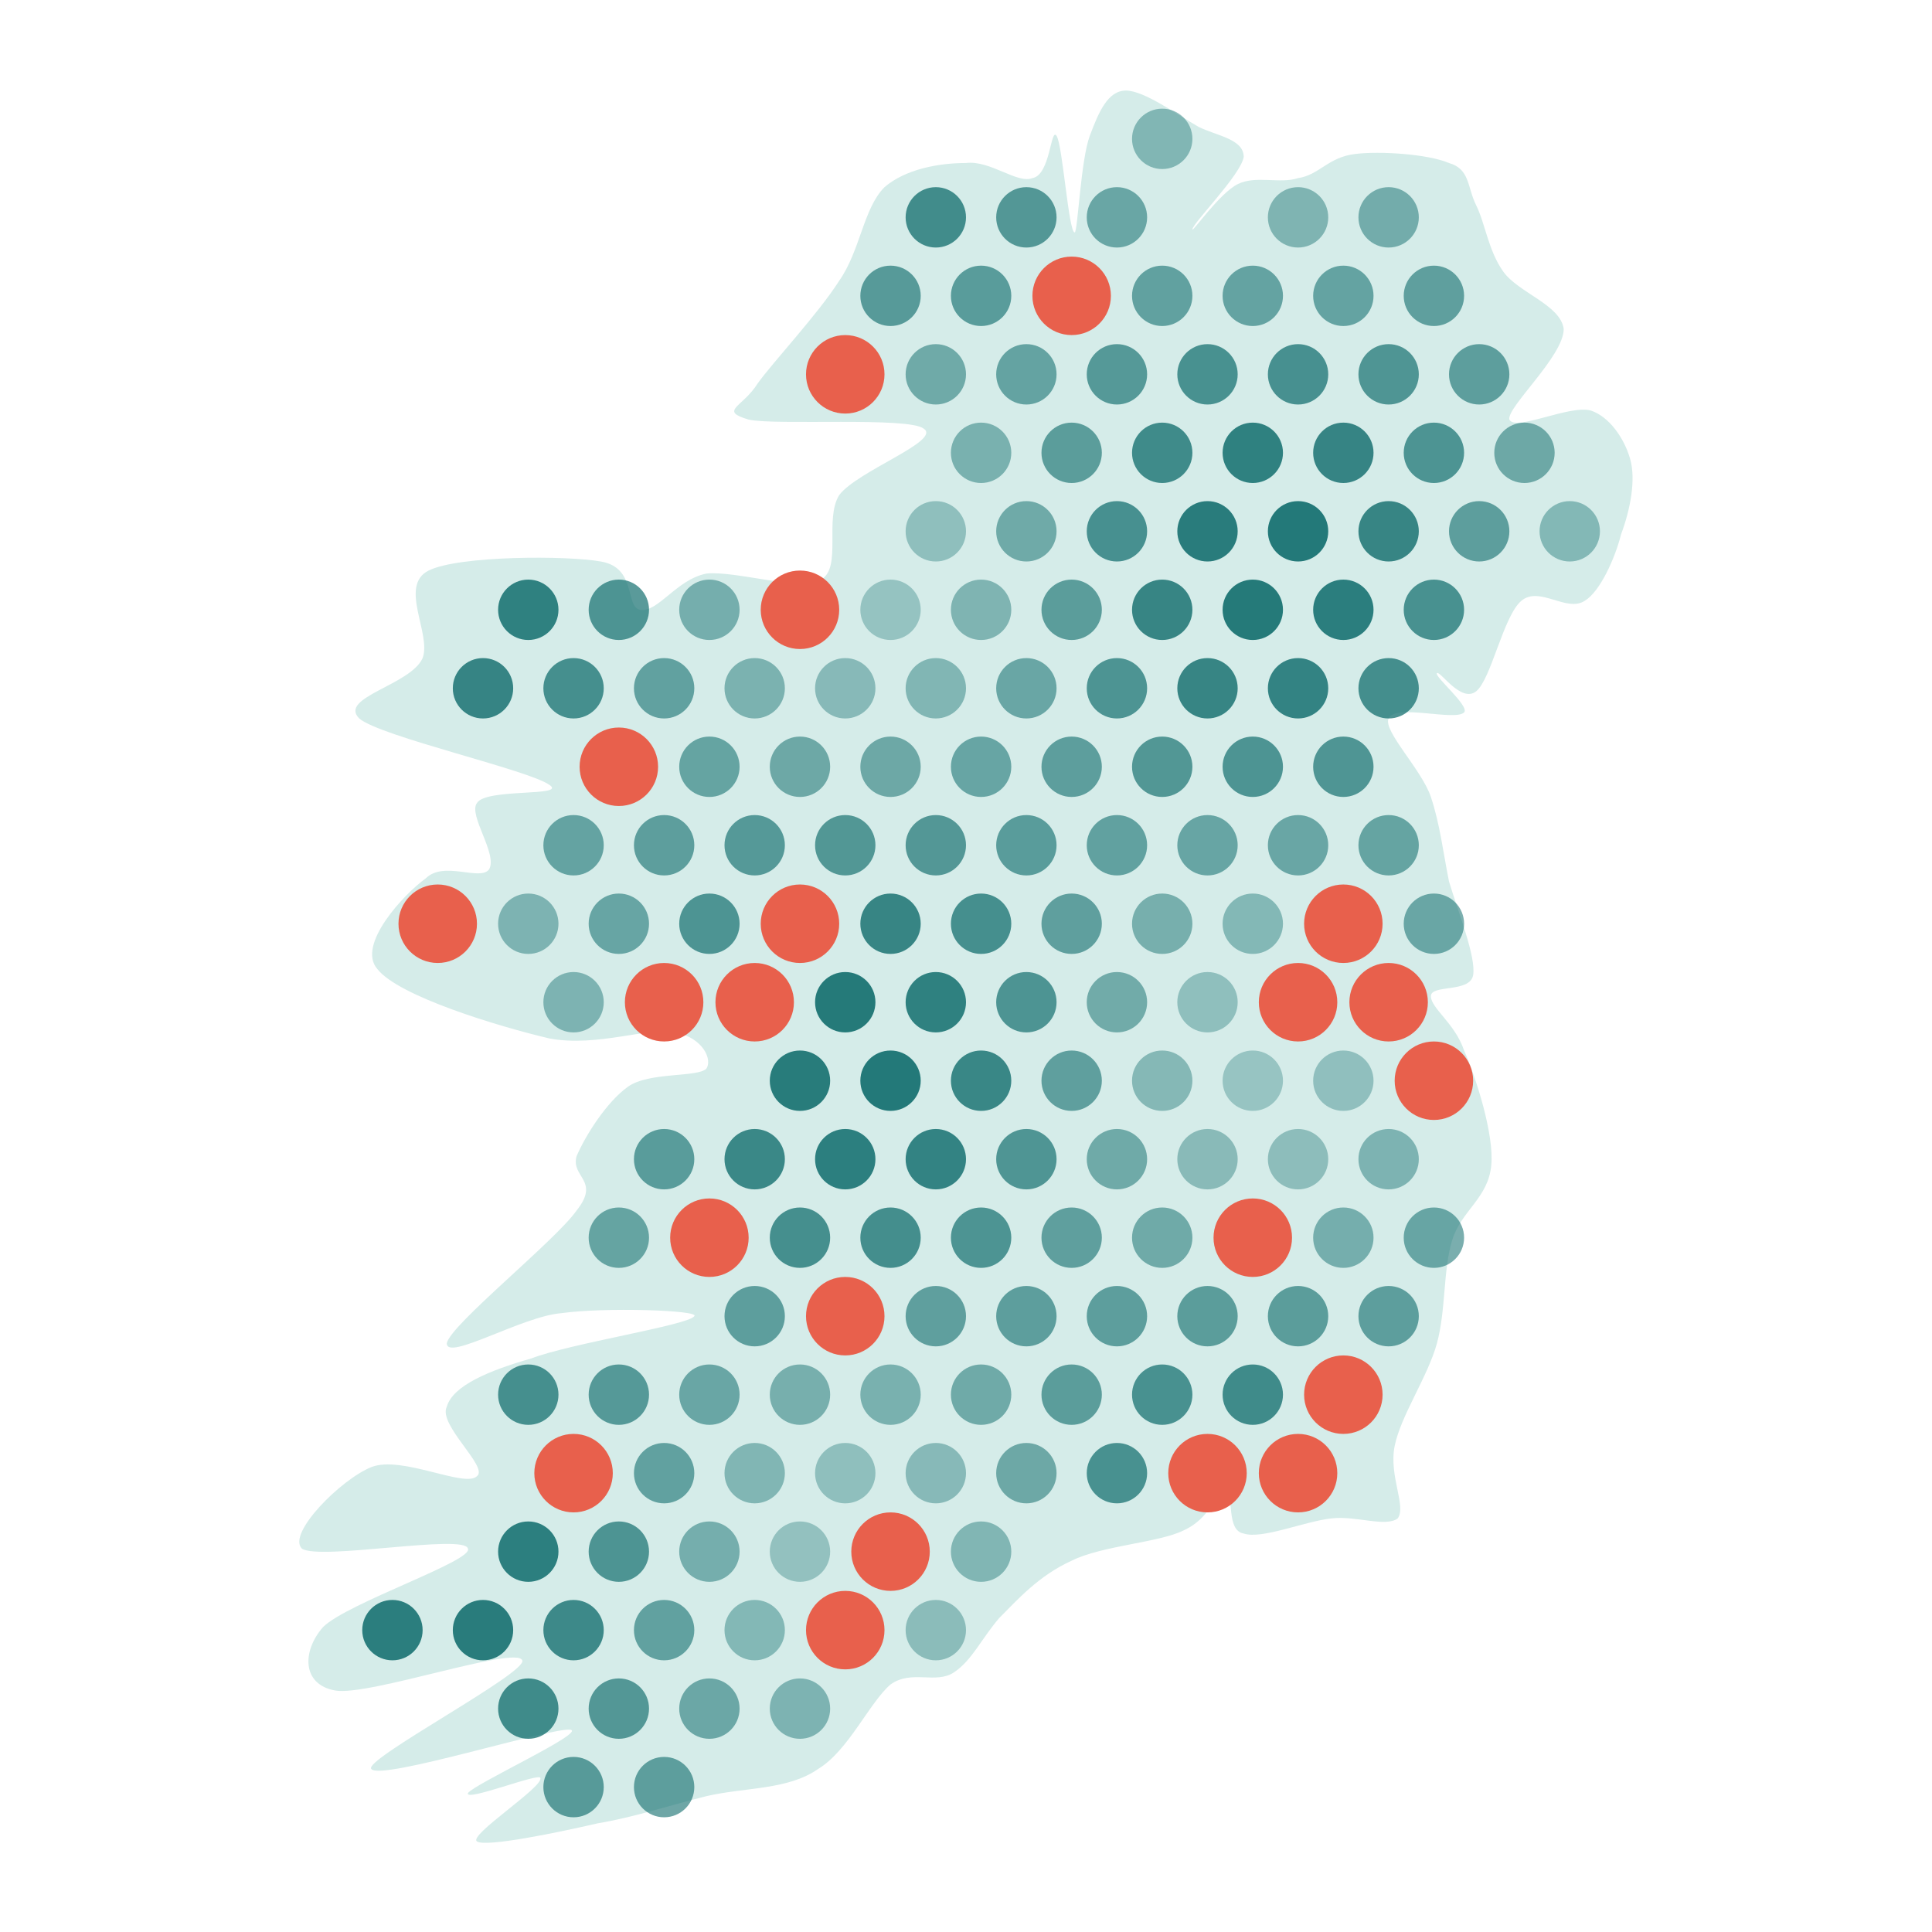
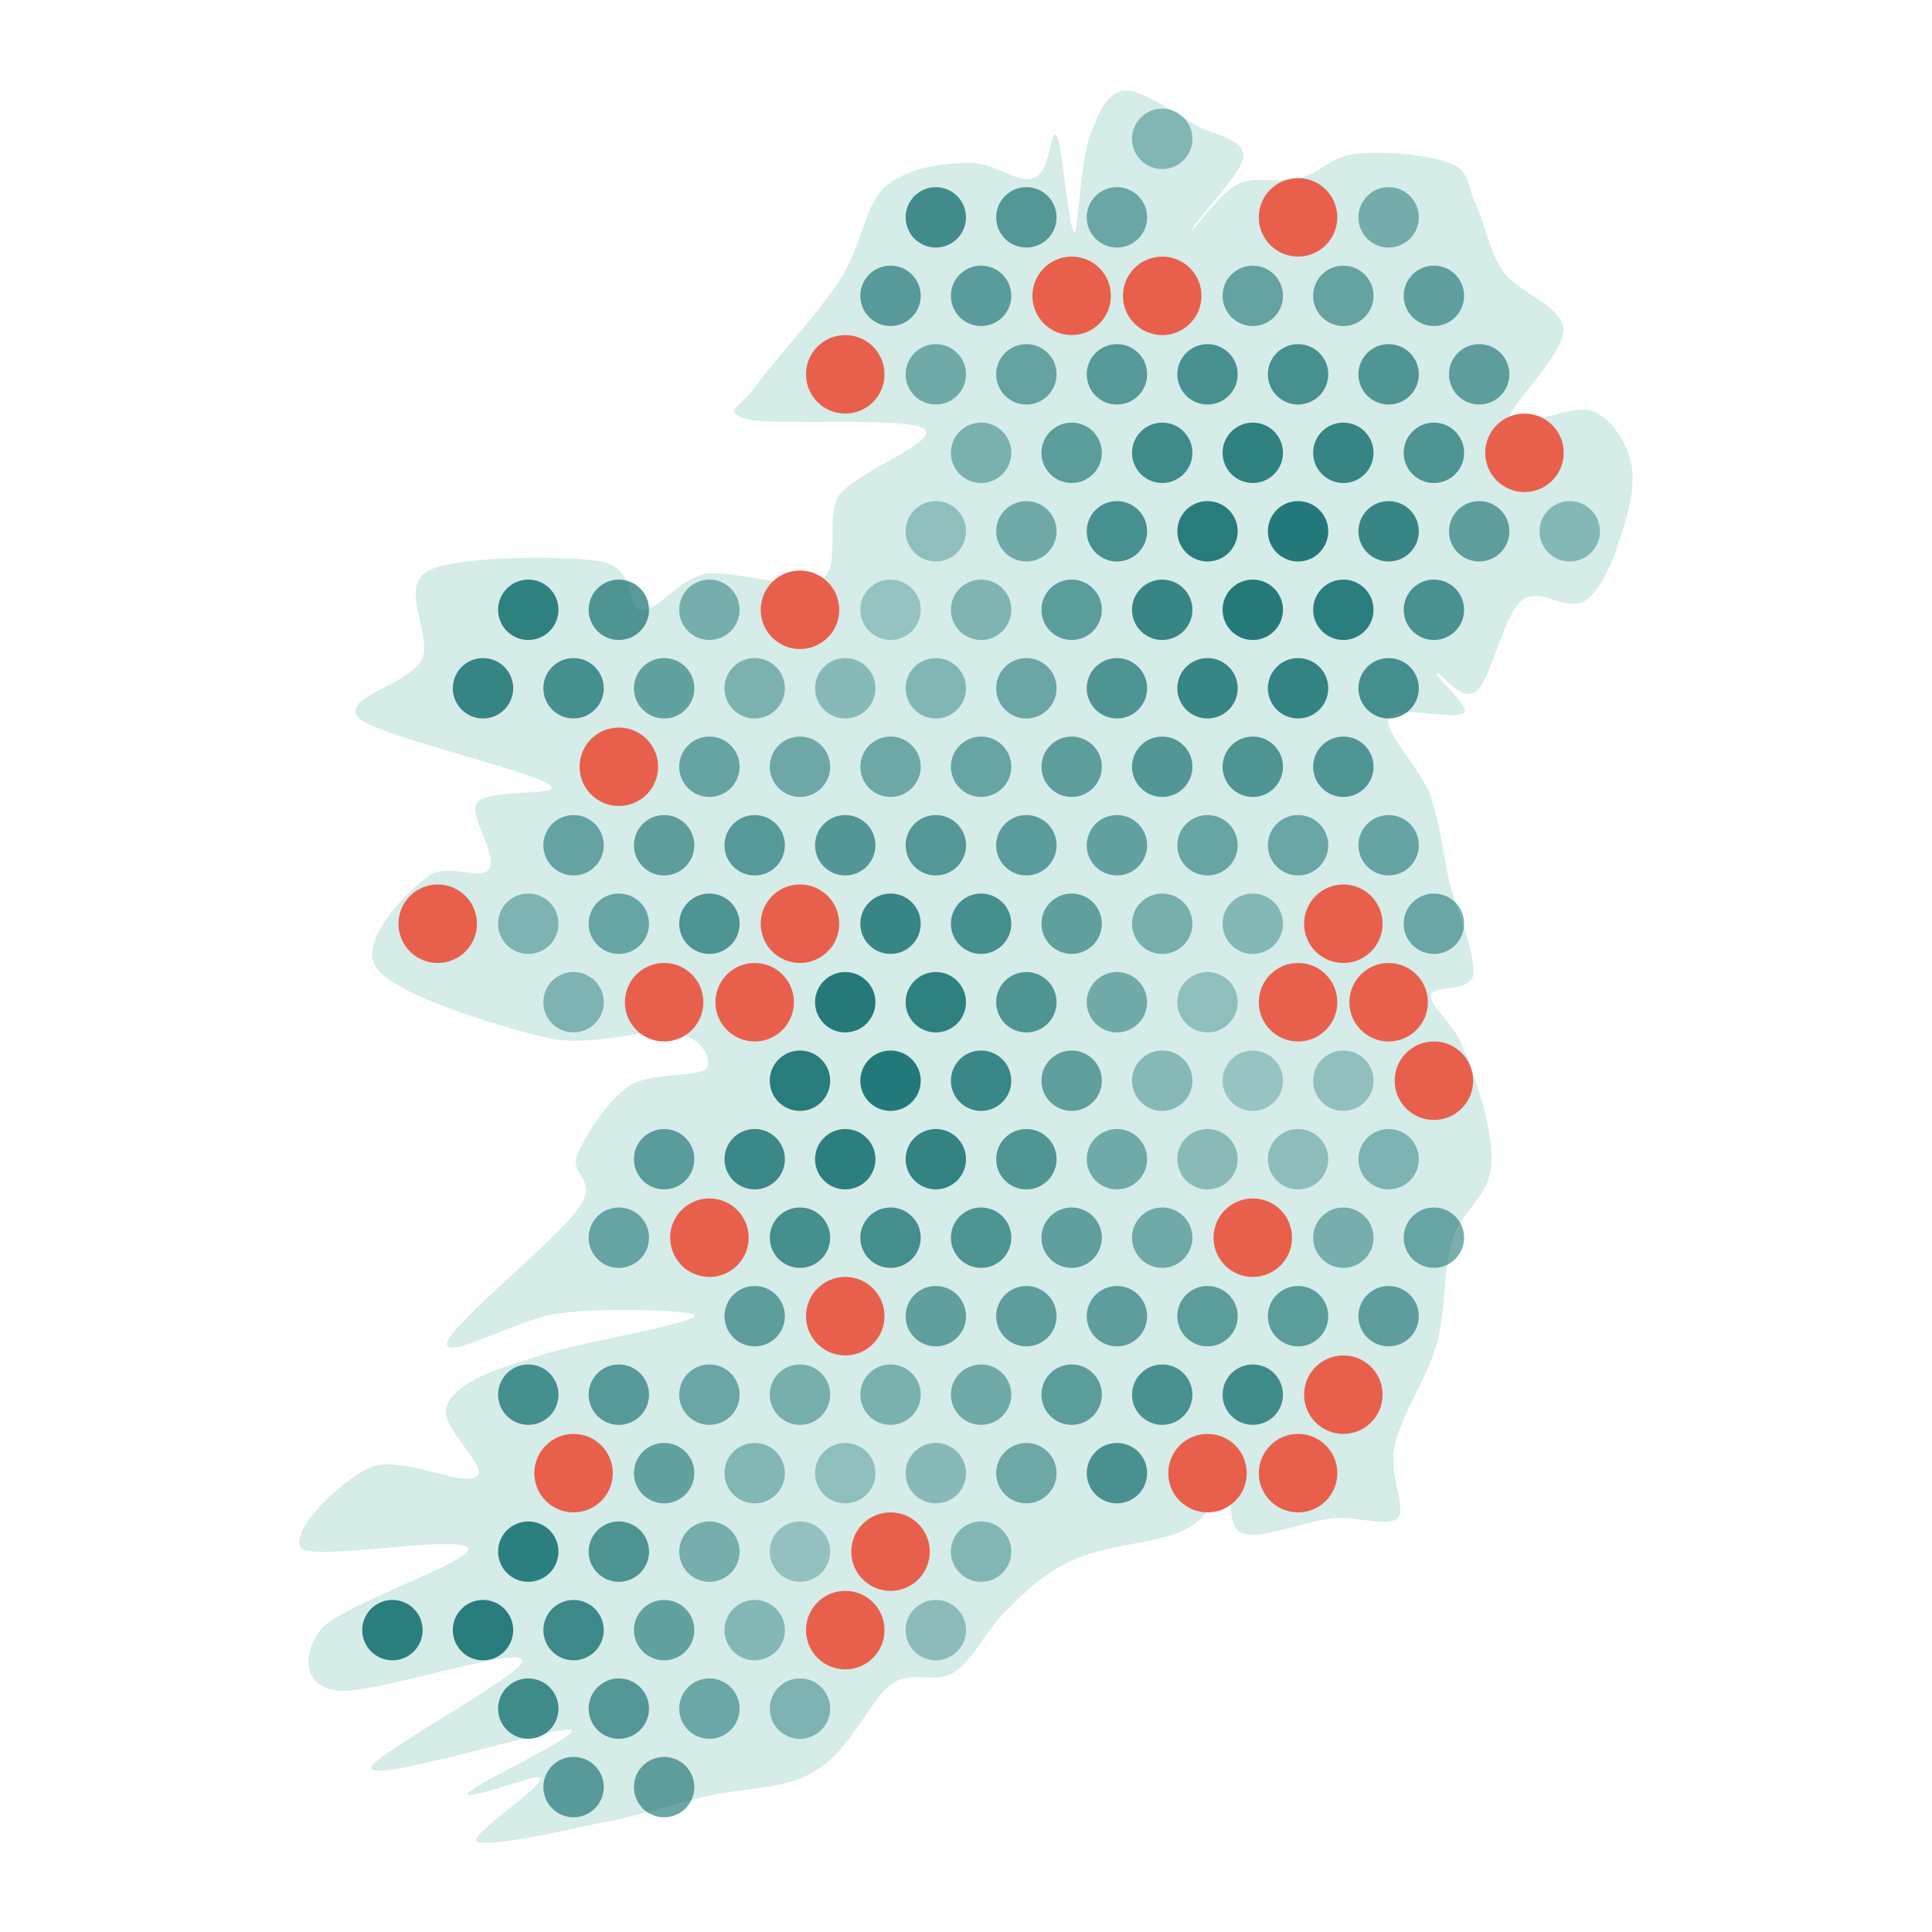
<svg xmlns="http://www.w3.org/2000/svg" viewBox="0 0 64 64" width="64" height="64">
  <style>.b{fill:#D5ECE9}.w{fill:#0E6B6B}.h{fill:#E8604C}</style>
  <path class="b" d="M37.3 3C37.9 3 39 3.8 39.7 4.2C40.3 4.5 41.2 4.6 41.2 5.2C41.1 5.8 39.5 7.4 39.5 7.6C39.5 7.7 40.4 6.4 41 6.1C41.6 5.8 42.4 6.1 43 5.9C43.7 5.8 44 5.2 44.9 5.1C45.7 5 47.3 5.1 48 5.4C48.7 5.6 48.6 6.2 48.9 6.8C49.2 7.4 49.3 8.3 49.8 9C50.3 9.7 51.7 10.1 51.8 10.9C51.8 11.8 49.9 13.5 50 13.9C50.2 14.3 52 13.4 52.7 13.6C53.3 13.8 53.8 14.5 54 15.2C54.2 15.9 54 16.9 53.7 17.7C53.5 18.5 53 19.6 52.5 19.9C51.9 20.3 51 19.4 50.4 19.9C49.8 20.4 49.4 22.5 48.9 22.9C48.4 23.3 47.7 22.2 47.6 22.3C47.5 22.4 48.7 23.4 48.5 23.6C48.2 23.9 46.2 23.3 46 23.8C45.8 24.2 47.1 25.5 47.4 26.4C47.7 27.3 47.8 28.2 48 29.2C48.3 30.2 48.9 31.7 48.8 32.3C48.7 32.9 47.4 32.6 47.4 33C47.4 33.4 48.2 33.9 48.5 34.8C48.9 35.7 49.5 37.6 49.4 38.6C49.3 39.7 48.4 40.1 48.1 41.1C47.8 42.1 47.9 43.4 47.6 44.5C47.3 45.6 46.4 46.9 46.2 47.9C46 48.9 46.6 49.9 46.3 50.3C45.9 50.6 44.9 50.2 44.1 50.3C43.2 50.4 41.8 51 41.2 50.8C40.6 50.7 40.9 49.5 40.6 49.5C40.2 49.5 40.1 50.3 39.2 50.7C38.4 51.1 36.5 51.2 35.5 51.7C34.4 52.2 33.7 53 33.1 53.6C32.5 54.3 32.2 55 31.6 55.4C31 55.8 30.2 55.3 29.5 55.8C28.8 56.4 28.1 58 27.1 58.6C26.1 59.3 24.7 59.2 23.4 59.5C22.2 59.8 21 60.2 19.8 60.4C18.5 60.7 16.1 61.2 15.8 61C15.5 60.8 18 59.2 17.9 58.9C17.9 58.7 15.4 59.7 15.5 59.4C15.7 59.1 19.4 57.4 18.9 57.3C18.3 57.2 12.6 59 12.3 58.6C12 58.3 17.5 55.4 17.3 55C17.1 54.5 12.2 56.2 11.1 56C10 55.8 10 54.7 10.7 53.9C11.5 53.1 15.7 51.7 15.5 51.3C15.4 50.8 10.6 51.7 10 51.3C9.5 50.8 11.3 49 12.3 48.6C13.3 48.2 15.4 49.3 15.8 48.9C16.2 48.6 14.5 47.2 14.8 46.6C15 45.9 16.2 45.4 17.6 45C18.9 44.5 22.8 43.9 23 43.6C23.2 43.4 20 43.3 18.6 43.5C17.3 43.6 14.8 45.1 14.8 44.5C14.9 43.9 18.4 41.1 19.1 40.1C19.9 39.1 18.9 39 19.1 38.3C19.4 37.6 20.1 36.5 20.8 36C21.5 35.5 23.1 35.7 23.4 35.4C23.6 35.1 23.3 34.4 22.4 34.2C21.5 34 19.8 34.7 18.2 34.4C16.5 34 13.2 33 12.5 32.1C11.8 31.3 13.4 29.6 14.1 29.1C14.7 28.5 15.9 29.2 16.2 28.8C16.5 28.3 15.5 27 15.8 26.6C16.1 26.1 18.8 26.4 18.2 26C17.5 25.5 12.6 24.4 11.9 23.8C11.2 23.1 13.6 22.7 14 21.8C14.3 21 13.2 19.4 14.2 18.9C15.2 18.4 18.8 18.4 19.9 18.6C21.1 18.8 20.7 20.1 21.2 20.2C21.8 20.3 22.4 19.2 23.4 19C24.4 18.9 26.5 19.6 27.2 19.2C27.9 18.8 27.3 17.2 27.8 16.4C28.4 15.6 31.2 14.6 30.6 14.2C30.1 13.8 25.7 14.1 24.8 13.9C23.8 13.6 24.6 13.5 25.1 12.7C25.6 12 27.1 10.4 27.8 9.3C28.5 8.3 28.6 6.9 29.3 6.2C30 5.6 31.1 5.4 32 5.4C32.8 5.3 33.7 6.1 34.2 5.9C34.8 5.8 34.8 4.2 35 4.5C35.2 4.8 35.4 7.7 35.6 7.7C35.7 7.7 35.8 5.3 36.1 4.5C36.4 3.7 36.7 3 37.3 3Z" />
  <circle class="w" cx="38.5" cy="4.6" r="1" fill-opacity="0.42" />
  <circle class="w" cx="31" cy="7.2" r="1" fill-opacity="0.74" />
  <circle class="w" cx="34" cy="7.2" r="1" fill-opacity="0.65" />
  <circle class="w" cx="37" cy="7.2" r="1" fill-opacity="0.54" />
-   <circle class="w" cx="43" cy="7.2" r="1" fill-opacity="0.43" />
+   <circle class="h" cx="43" cy="7.2" r="1.3" />
  <circle class="w" cx="46" cy="7.2" r="1" fill-opacity="0.49" />
  <circle class="w" cx="29.5" cy="9.8" r="1" fill-opacity="0.63" />
  <circle class="w" cx="32.5" cy="9.8" r="1" fill-opacity="0.62" />
  <circle class="h" cx="35.5" cy="9.8" r="1.3" />
-   <circle class="w" cx="38.5" cy="9.8" r="1" fill-opacity="0.58" />
+   <circle class="h" cx="38.5" cy="9.8" r="1.3" />
  <circle class="w" cx="41.5" cy="9.8" r="1" fill-opacity="0.57" />
  <circle class="w" cx="44.5" cy="9.8" r="1" fill-opacity="0.57" />
  <circle class="w" cx="47.5" cy="9.8" r="1" fill-opacity="0.59" />
  <circle class="h" cx="28" cy="12.4" r="1.3" />
  <circle class="w" cx="31" cy="12.4" r="1" fill-opacity="0.51" />
  <circle class="w" cx="34" cy="12.4" r="1" fill-opacity="0.57" />
  <circle class="w" cx="37" cy="12.4" r="1" fill-opacity="0.64" />
  <circle class="w" cx="40" cy="12.4" r="1" fill-opacity="0.7" />
  <circle class="w" cx="43" cy="12.4" r="1" fill-opacity="0.71" />
  <circle class="w" cx="46" cy="12.4" r="1" fill-opacity="0.67" />
  <circle class="w" cx="49" cy="12.4" r="1" fill-opacity="0.6" />
  <circle class="w" cx="32.5" cy="15" r="1" fill-opacity="0.46" />
  <circle class="w" cx="35.5" cy="15" r="1" fill-opacity="0.61" />
  <circle class="w" cx="38.5" cy="15" r="1" fill-opacity="0.75" />
  <circle class="w" cx="41.5" cy="15" r="1" fill-opacity="0.83" />
  <circle class="w" cx="44.5" cy="15" r="1" fill-opacity="0.8" />
  <circle class="w" cx="47.5" cy="15" r="1" fill-opacity="0.68" />
-   <circle class="w" cx="50.5" cy="15" r="1" fill-opacity="0.52" />
+   <circle class="h" cx="50.5" cy="15" r="1.3" />
  <circle class="w" cx="31" cy="17.6" r="1" fill-opacity="0.35" />
  <circle class="w" cx="34" cy="17.6" r="1" fill-opacity="0.51" />
  <circle class="w" cx="37" cy="17.6" r="1" fill-opacity="0.71" />
  <circle class="w" cx="40" cy="17.6" r="1" fill-opacity="0.86" />
  <circle class="w" cx="43" cy="17.6" r="1" fill-opacity="0.89" />
  <circle class="w" cx="46" cy="17.6" r="1" fill-opacity="0.79" />
  <circle class="w" cx="49" cy="17.6" r="1" fill-opacity="0.6" />
  <circle class="w" cx="52" cy="17.6" r="1" fill-opacity="0.41" />
  <circle class="w" cx="17.5" cy="20.2" r="1" fill-opacity="0.83" />
  <circle class="w" cx="20.5" cy="20.2" r="1" fill-opacity="0.68" />
  <circle class="w" cx="23.5" cy="20.2" r="1" fill-opacity="0.48" />
  <circle class="h" cx="26.5" cy="20.2" r="1.3" />
  <circle class="w" cx="29.5" cy="20.2" r="1" fill-opacity="0.32" />
  <circle class="w" cx="32.5" cy="20.2" r="1" fill-opacity="0.43" />
  <circle class="w" cx="35.5" cy="20.2" r="1" fill-opacity="0.61" />
  <circle class="w" cx="38.5" cy="20.2" r="1" fill-opacity="0.79" />
  <circle class="w" cx="41.5" cy="20.2" r="1" fill-opacity="0.88" />
  <circle class="w" cx="44.5" cy="20.2" r="1" fill-opacity="0.85" />
  <circle class="w" cx="47.5" cy="20.2" r="1" fill-opacity="0.7" />
  <circle class="w" cx="16" cy="22.8" r="1" fill-opacity="0.8" />
  <circle class="w" cx="19" cy="22.8" r="1" fill-opacity="0.72" />
  <circle class="w" cx="22" cy="22.8" r="1" fill-opacity="0.58" />
  <circle class="w" cx="25" cy="22.8" r="1" fill-opacity="0.45" />
  <circle class="w" cx="28" cy="22.8" r="1" fill-opacity="0.39" />
  <circle class="w" cx="31" cy="22.8" r="1" fill-opacity="0.42" />
  <circle class="w" cx="34" cy="22.8" r="1" fill-opacity="0.54" />
  <circle class="w" cx="37" cy="22.8" r="1" fill-opacity="0.68" />
  <circle class="w" cx="40" cy="22.8" r="1" fill-opacity="0.79" />
  <circle class="w" cx="43" cy="22.8" r="1" fill-opacity="0.81" />
  <circle class="w" cx="46" cy="22.8" r="1" fill-opacity="0.73" />
  <circle class="h" cx="20.5" cy="25.4" r="1.3" />
  <circle class="w" cx="23.5" cy="25.4" r="1" fill-opacity="0.56" />
  <circle class="w" cx="26.5" cy="25.4" r="1" fill-opacity="0.52" />
  <circle class="w" cx="29.5" cy="25.4" r="1" fill-opacity="0.52" />
  <circle class="w" cx="32.5" cy="25.4" r="1" fill-opacity="0.55" />
  <circle class="w" cx="35.5" cy="25.4" r="1" fill-opacity="0.6" />
  <circle class="w" cx="38.5" cy="25.4" r="1" fill-opacity="0.66" />
  <circle class="w" cx="41.5" cy="25.4" r="1" fill-opacity="0.68" />
  <circle class="w" cx="44.5" cy="25.4" r="1" fill-opacity="0.67" />
  <circle class="w" cx="19" cy="28" r="1" fill-opacity="0.57" />
  <circle class="w" cx="22" cy="28" r="1" fill-opacity="0.6" />
  <circle class="w" cx="25" cy="28" r="1" fill-opacity="0.64" />
  <circle class="w" cx="28" cy="28" r="1" fill-opacity="0.66" />
  <circle class="w" cx="31" cy="28" r="1" fill-opacity="0.65" />
  <circle class="w" cx="34" cy="28" r="1" fill-opacity="0.62" />
  <circle class="w" cx="37" cy="28" r="1" fill-opacity="0.58" />
  <circle class="w" cx="40" cy="28" r="1" fill-opacity="0.55" />
  <circle class="w" cx="43" cy="28" r="1" fill-opacity="0.54" />
  <circle class="w" cx="46" cy="28" r="1" fill-opacity="0.56" />
  <circle class="h" cx="14.5" cy="30.6" r="1.3" />
  <circle class="w" cx="17.5" cy="30.6" r="1" fill-opacity="0.44" />
  <circle class="w" cx="20.5" cy="30.6" r="1" fill-opacity="0.55" />
  <circle class="w" cx="23.5" cy="30.6" r="1" fill-opacity="0.68" />
  <circle class="h" cx="26.5" cy="30.6" r="1.3" />
  <circle class="w" cx="29.5" cy="30.6" r="1" fill-opacity="0.79" />
  <circle class="w" cx="32.5" cy="30.6" r="1" fill-opacity="0.72" />
  <circle class="w" cx="35.5" cy="30.6" r="1" fill-opacity="0.59" />
  <circle class="w" cx="38.5" cy="30.6" r="1" fill-opacity="0.47" />
  <circle class="w" cx="41.5" cy="30.6" r="1" fill-opacity="0.41" />
  <circle class="h" cx="44.5" cy="30.6" r="1.3" />
  <circle class="w" cx="47.5" cy="30.6" r="1" fill-opacity="0.54" />
  <circle class="w" cx="19" cy="33.2" r="1" fill-opacity="0.44" />
  <circle class="h" cx="22" cy="33.2" r="1.3" />
  <circle class="h" cx="25" cy="33.2" r="1.3" />
  <circle class="w" cx="28" cy="33.2" r="1" fill-opacity="0.88" />
  <circle class="w" cx="31" cy="33.2" r="1" fill-opacity="0.83" />
  <circle class="w" cx="34" cy="33.2" r="1" fill-opacity="0.68" />
  <circle class="w" cx="37" cy="33.2" r="1" fill-opacity="0.5" />
  <circle class="w" cx="40" cy="33.2" r="1" fill-opacity="0.35" />
  <circle class="h" cx="43" cy="33.2" r="1.3" />
  <circle class="h" cx="46" cy="33.2" r="1.3" />
  <circle class="w" cx="26.5" cy="35.8" r="1" fill-opacity="0.87" />
  <circle class="w" cx="29.5" cy="35.8" r="1" fill-opacity="0.89" />
  <circle class="w" cx="32.5" cy="35.8" r="1" fill-opacity="0.78" />
  <circle class="w" cx="35.5" cy="35.8" r="1" fill-opacity="0.59" />
  <circle class="w" cx="38.5" cy="35.8" r="1" fill-opacity="0.4" />
  <circle class="w" cx="41.5" cy="35.8" r="1" fill-opacity="0.31" />
  <circle class="w" cx="44.5" cy="35.8" r="1" fill-opacity="0.34" />
  <circle class="h" cx="47.5" cy="35.8" r="1.3" />
  <circle class="w" cx="22" cy="38.4" r="1" fill-opacity="0.62" />
  <circle class="w" cx="25" cy="38.4" r="1" fill-opacity="0.77" />
  <circle class="w" cx="28" cy="38.4" r="1" fill-opacity="0.84" />
  <circle class="w" cx="31" cy="38.4" r="1" fill-opacity="0.81" />
  <circle class="w" cx="34" cy="38.4" r="1" fill-opacity="0.67" />
  <circle class="w" cx="37" cy="38.4" r="1" fill-opacity="0.51" />
  <circle class="w" cx="40" cy="38.4" r="1" fill-opacity="0.38" />
  <circle class="w" cx="43" cy="38.4" r="1" fill-opacity="0.36" />
  <circle class="w" cx="46" cy="38.4" r="1" fill-opacity="0.44" />
  <circle class="w" cx="20.5" cy="41" r="1" fill-opacity="0.56" />
  <circle class="h" cx="23.5" cy="41" r="1.3" />
  <circle class="w" cx="26.5" cy="41" r="1" fill-opacity="0.72" />
  <circle class="w" cx="29.5" cy="41" r="1" fill-opacity="0.73" />
  <circle class="w" cx="32.5" cy="41" r="1" fill-opacity="0.68" />
  <circle class="w" cx="35.5" cy="41" r="1" fill-opacity="0.59" />
  <circle class="w" cx="38.5" cy="41" r="1" fill-opacity="0.51" />
  <circle class="h" cx="41.5" cy="41" r="1.3" />
  <circle class="w" cx="44.5" cy="41" r="1" fill-opacity="0.48" />
  <circle class="w" cx="47.5" cy="41" r="1" fill-opacity="0.55" />
  <circle class="w" cx="25" cy="43.6" r="1" fill-opacity="0.6" />
  <circle class="h" cx="28" cy="43.6" r="1.3" />
  <circle class="w" cx="31" cy="43.6" r="1" fill-opacity="0.59" />
  <circle class="w" cx="34" cy="43.6" r="1" fill-opacity="0.6" />
  <circle class="w" cx="37" cy="43.6" r="1" fill-opacity="0.6" />
  <circle class="w" cx="40" cy="43.6" r="1" fill-opacity="0.61" />
  <circle class="w" cx="43" cy="43.6" r="1" fill-opacity="0.61" />
  <circle class="w" cx="46" cy="43.6" r="1" fill-opacity="0.6" />
  <circle class="w" cx="17.5" cy="46.2" r="1" fill-opacity="0.72" />
  <circle class="w" cx="20.5" cy="46.2" r="1" fill-opacity="0.64" />
  <circle class="w" cx="23.5" cy="46.2" r="1" fill-opacity="0.54" />
  <circle class="w" cx="26.5" cy="46.2" r="1" fill-opacity="0.47" />
  <circle class="w" cx="29.5" cy="46.2" r="1" fill-opacity="0.46" />
  <circle class="w" cx="32.5" cy="46.2" r="1" fill-opacity="0.51" />
  <circle class="w" cx="35.5" cy="46.2" r="1" fill-opacity="0.61" />
  <circle class="w" cx="38.5" cy="46.2" r="1" fill-opacity="0.7" />
  <circle class="w" cx="41.5" cy="46.2" r="1" fill-opacity="0.75" />
  <circle class="h" cx="44.5" cy="46.2" r="1.3" />
  <circle class="h" cx="19" cy="48.8" r="1.3" />
  <circle class="w" cx="22" cy="48.8" r="1" fill-opacity="0.58" />
  <circle class="w" cx="25" cy="48.8" r="1" fill-opacity="0.42" />
  <circle class="w" cx="28" cy="48.8" r="1" fill-opacity="0.35" />
  <circle class="w" cx="31" cy="48.8" r="1" fill-opacity="0.39" />
  <circle class="w" cx="34" cy="48.8" r="1" fill-opacity="0.52" />
  <circle class="w" cx="37" cy="48.8" r="1" fill-opacity="0.7" />
  <circle class="h" cx="40" cy="48.8" r="1.3" />
  <circle class="h" cx="43" cy="48.8" r="1.3" />
  <circle class="w" cx="17.5" cy="51.4" r="1" fill-opacity="0.84" />
  <circle class="w" cx="20.5" cy="51.4" r="1" fill-opacity="0.68" />
  <circle class="w" cx="23.5" cy="51.4" r="1" fill-opacity="0.48" />
  <circle class="w" cx="26.5" cy="51.4" r="1" fill-opacity="0.33" />
  <circle class="h" cx="29.5" cy="51.4" r="1.3" />
  <circle class="w" cx="32.5" cy="51.4" r="1" fill-opacity="0.42" />
  <circle class="w" cx="13" cy="54" r="1" fill-opacity="0.85" />
  <circle class="w" cx="16" cy="54" r="1" fill-opacity="0.86" />
  <circle class="w" cx="19" cy="54" r="1" fill-opacity="0.76" />
  <circle class="w" cx="22" cy="54" r="1" fill-opacity="0.58" />
  <circle class="w" cx="25" cy="54" r="1" fill-opacity="0.41" />
  <circle class="h" cx="28" cy="54" r="1.3" />
  <circle class="w" cx="31" cy="54" r="1" fill-opacity="0.37" />
  <circle class="w" cx="17.5" cy="56.6" r="1" fill-opacity="0.75" />
  <circle class="w" cx="20.5" cy="56.6" r="1" fill-opacity="0.65" />
  <circle class="w" cx="23.5" cy="56.6" r="1" fill-opacity="0.53" />
  <circle class="w" cx="26.5" cy="56.6" r="1" fill-opacity="0.44" />
  <circle class="w" cx="19" cy="59.2" r="1" fill-opacity="0.63" />
  <circle class="w" cx="22" cy="59.2" r="1" fill-opacity="0.6" />
</svg>
